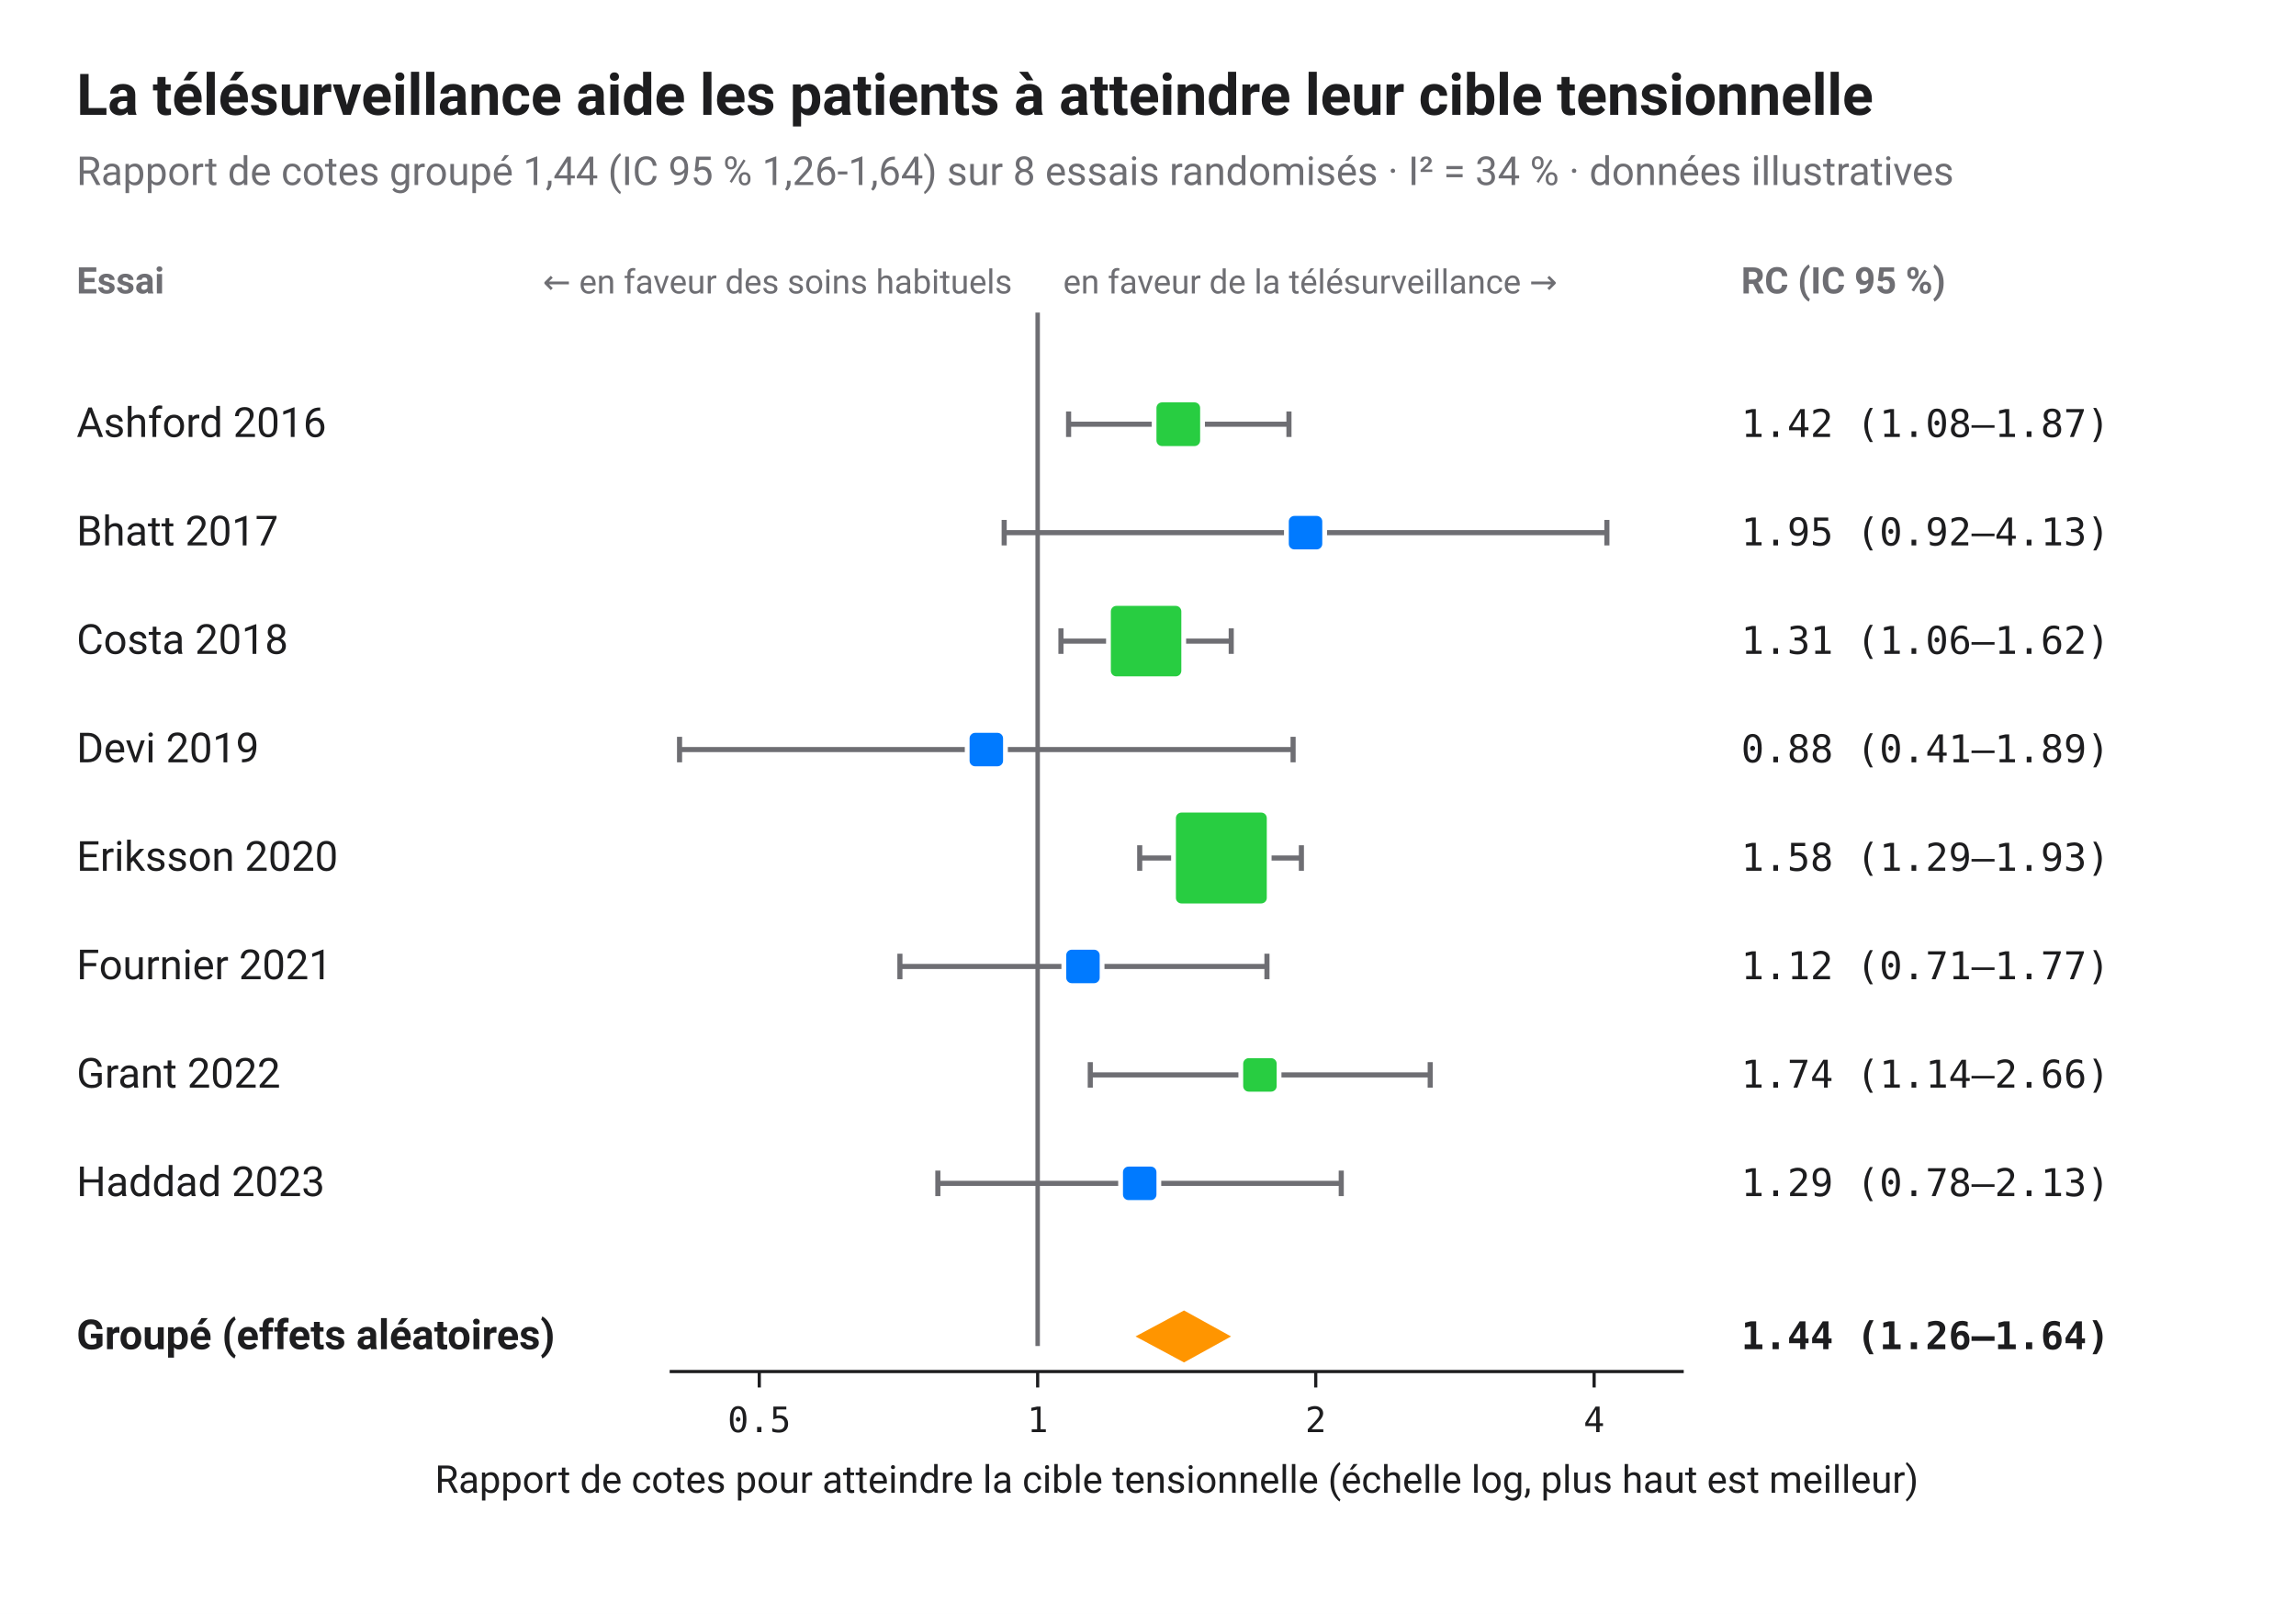
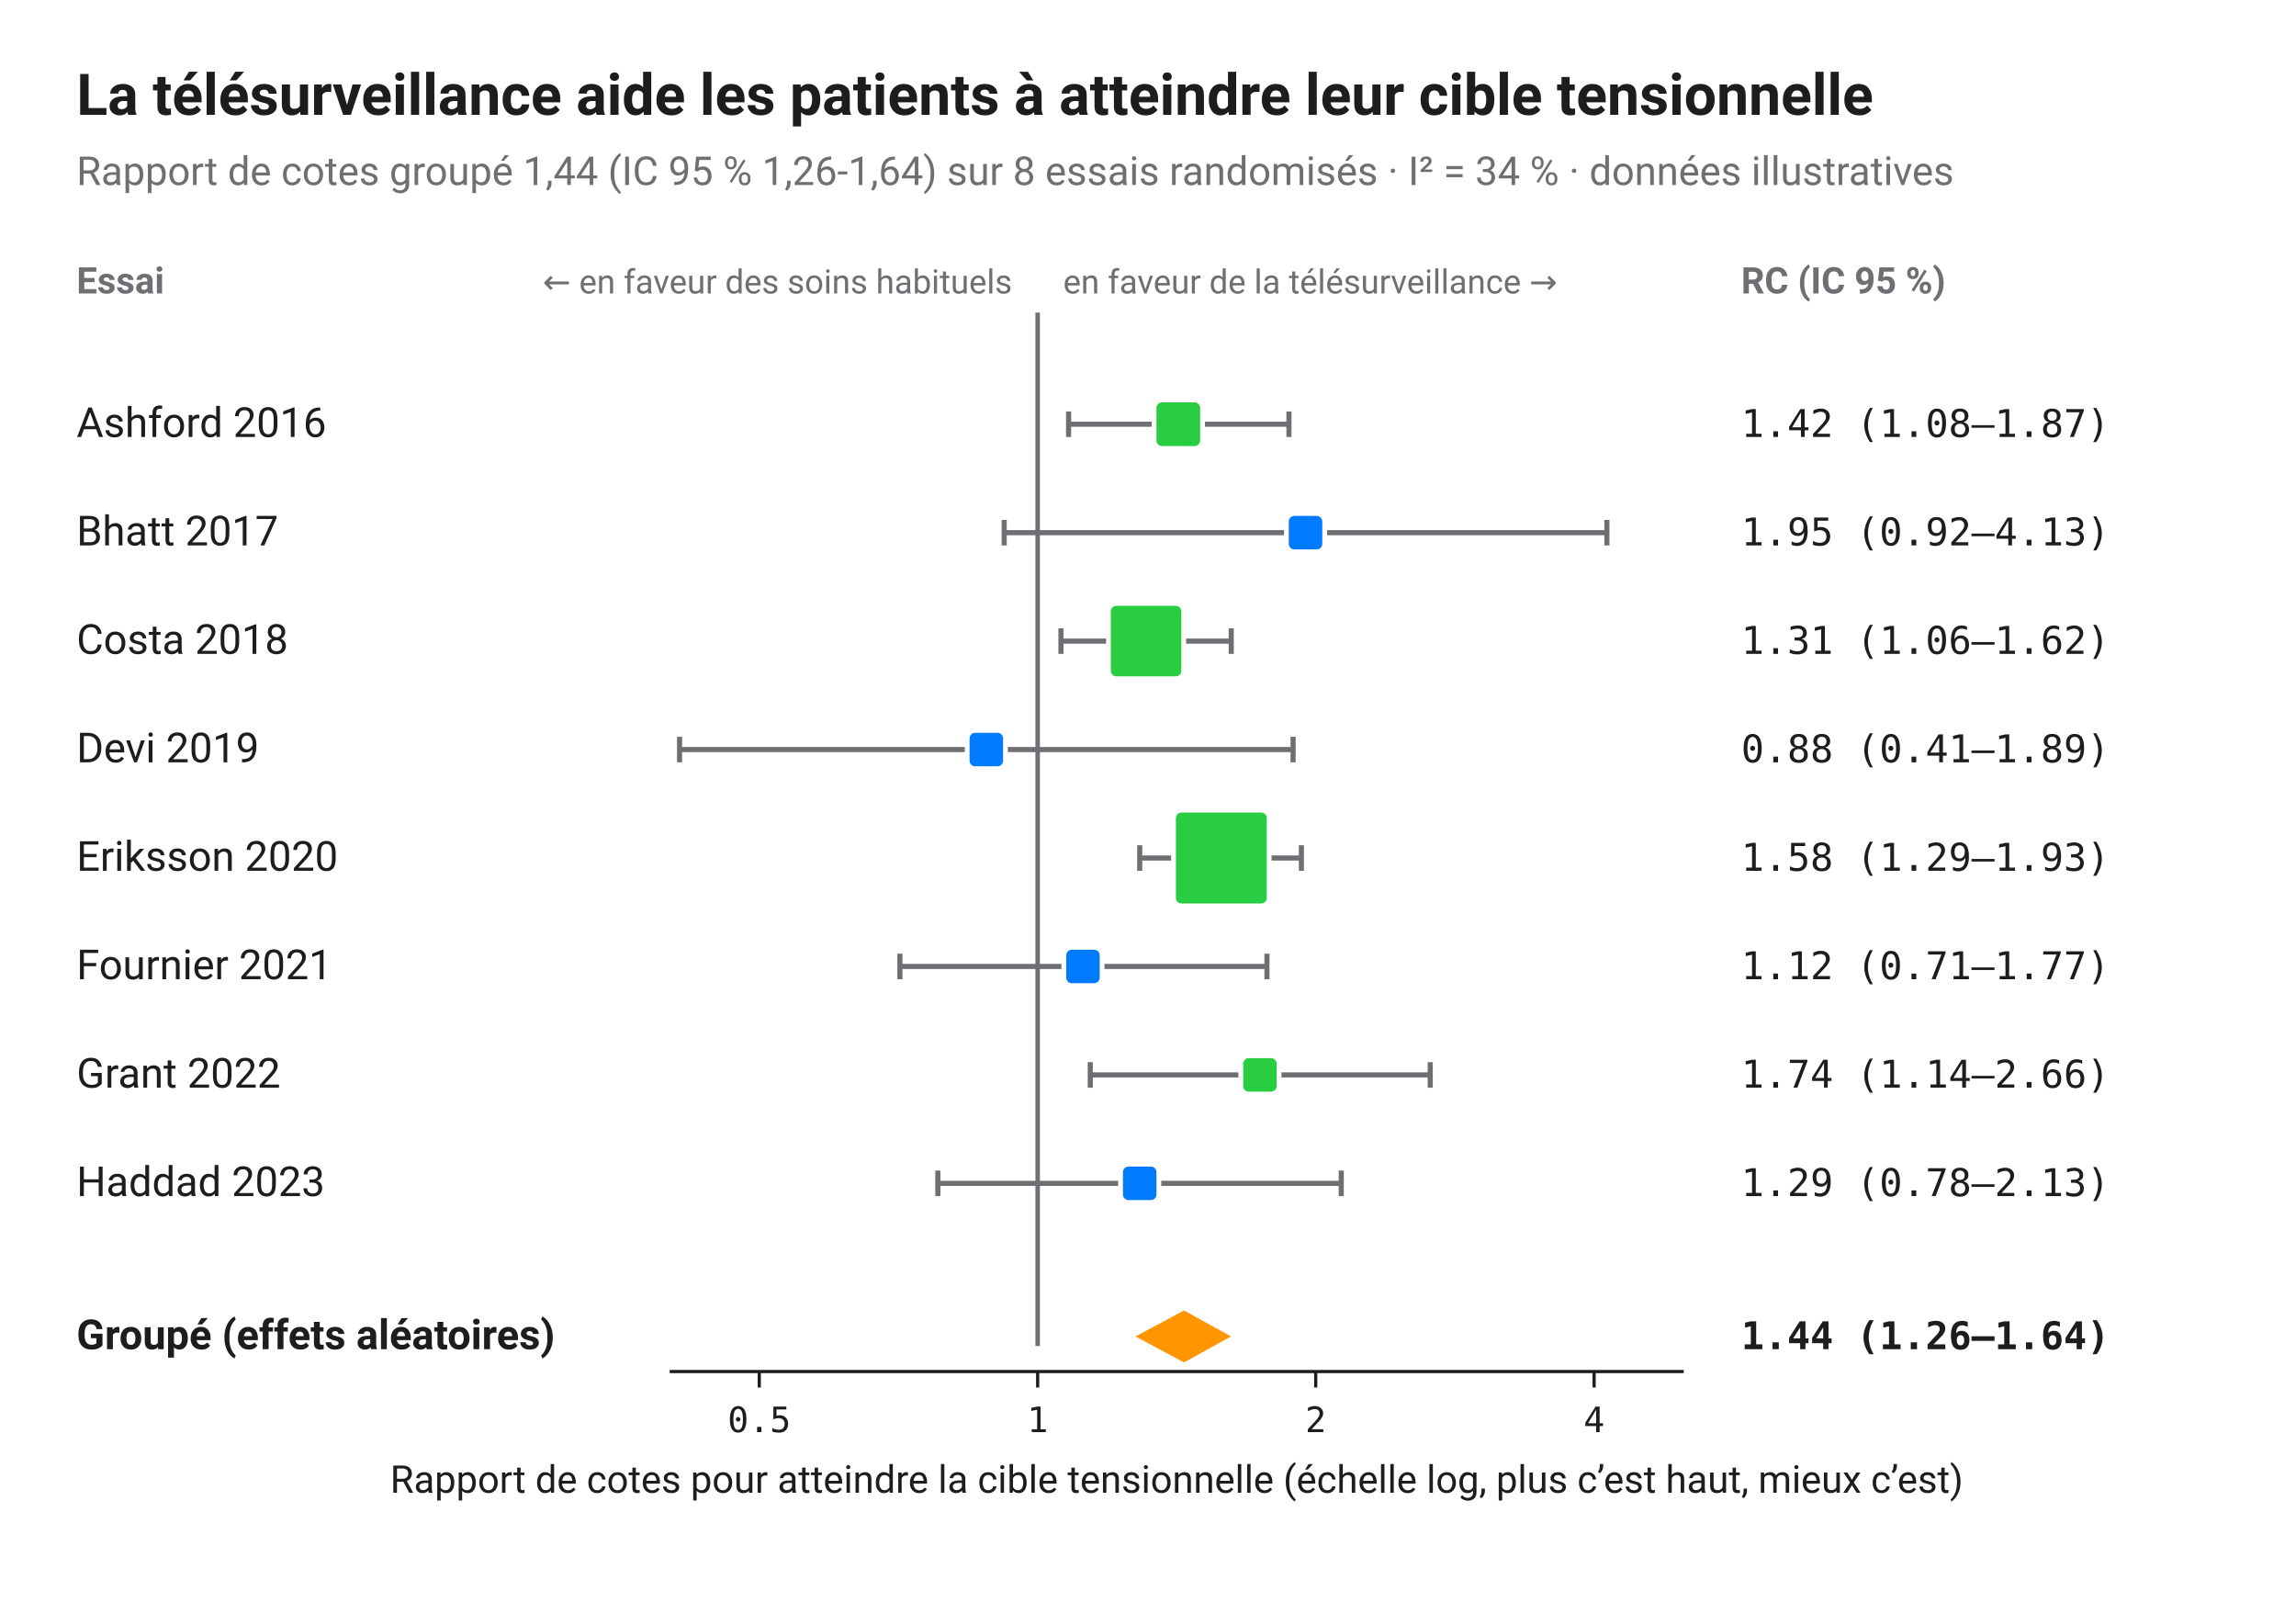
<svg xmlns="http://www.w3.org/2000/svg" width="720" height="506" viewBox="0 0 720 506" font-family="Roboto, system-ui, sans-serif" role="img" aria-labelledby="fp-title fp-desc">
  <style>.row{cursor:pointer}.row .whisker,.row .cap{stroke:#6E6E73;stroke-width:1.6}.row:hover .whisker,.row:focus .whisker,.row:hover .cap,.row:focus .cap{stroke:#6E6E73;stroke-width:2.4}.row:hover .box,.row:focus .box,.row:hover .diamond,.row:focus .diamond,.row:hover .dot,.row:focus .dot{stroke:#FFFFFF;stroke-width:2.4}.row:focus{outline:none}.row:hover .rowbg,.row:focus .rowbg{fill:#F5F5F7}@media (prefers-reduced-motion:reduce){.grow{animation:none}[data-anim]{opacity:1 !important}}</style>
  <rect width="720" height="506" fill="#FFFFFF" />
  <text x="24" y="36" font-size="18" font-weight="700" fill="#1D1D1F">La télésurveillance aide les patients à atteindre leur cible tensionnelle</text>
  <text x="24" y="58" font-size="12.5" fill="#6E6E73">Rapport de cotes groupé 1,44 (IC 95 % 1,26-1,64) sur 8 essais randomisés · I² = 34 % · données illustratives</text>
  <text x="24" y="92" font-size="11.5" font-weight="700" fill="#6E6E73">Essai</text>
  <text x="546" y="92" font-size="11.5" font-weight="700" fill="#6E6E73">RC (IC 95 %)</text>
  <line x1="325.4" y1="98.0" x2="325.4" y2="422.0" stroke="#6E6E73" stroke-width="1.4" />
  <g class="row" tabindex="0" role="img" aria-label="Ashford 2016: OR 1.42 (95% CI 1.08–1.87), weight 12% — significant">
    <rect class="rowbg" x="18.0" y="116.0" width="684.0" height="34.0" rx="7" fill="none" />
    <text x="24" y="137.0" font-size="13" fill="#1D1D1F">Ashford 2016</text>
    <line class="whisker" x1="335.1" y1="133.0" x2="404.2" y2="133.0" />
    <line class="cap" x1="335.1" y1="129.0" x2="335.1" y2="137.0" />
    <line class="cap" x1="404.2" y1="129.0" x2="404.2" y2="137.0" />
    <rect class="box" x="361.9" y="125.4" width="15.2" height="15.2" rx="2.5" fill="#28CD41" stroke="#FFFFFF" stroke-width="1.5" stroke-linejoin="round" />
    <text x="546" y="137.0" font-size="12" font-family="Roboto Mono, monospace" fill="#1D1D1F">1.42 (1.08–1.87)</text>
  </g>
  <g class="row" tabindex="0" role="img" aria-label="Bhatt 2017: OR 1.95 (95% CI 0.92–4.13), weight 1% — crosses the null">
    <rect class="rowbg" x="18.0" y="150.0" width="684.0" height="34.0" rx="7" fill="none" />
    <text x="24" y="171.0" font-size="13" fill="#1D1D1F">Bhatt 2017</text>
    <line class="whisker" x1="314.9" y1="167.0" x2="503.9" y2="167.0" />
    <line class="cap" x1="314.9" y1="163.0" x2="314.9" y2="171.0" />
    <line class="cap" x1="503.9" y1="163.0" x2="503.9" y2="171.0" />
    <rect class="box" x="403.4" y="161.0" width="12.0" height="12.0" rx="2.5" fill="#007AFF" stroke="#FFFFFF" stroke-width="1.5" stroke-linejoin="round" />
    <text x="546" y="171.0" font-size="12" font-family="Roboto Mono, monospace" fill="#1D1D1F">1.95 (0.92–4.13)</text>
  </g>
  <g class="row" tabindex="0" role="img" aria-label="Costa 2018: OR 1.31 (95% CI 1.06–1.62), weight 30% — significant">
    <rect class="rowbg" x="18.0" y="184.0" width="684.0" height="34.0" rx="7" fill="none" />
    <text x="24" y="205.0" font-size="13" fill="#1D1D1F">Costa 2018</text>
    <line class="whisker" x1="332.7" y1="201.0" x2="386.1" y2="201.0" />
    <line class="cap" x1="332.7" y1="197.0" x2="332.7" y2="205.0" />
    <line class="cap" x1="386.1" y1="197.0" x2="386.1" y2="205.0" />
    <rect class="box" x="347.6" y="189.2" width="23.6" height="23.6" rx="2.5" fill="#28CD41" stroke="#FFFFFF" stroke-width="1.5" stroke-linejoin="round" />
    <text x="546" y="205.0" font-size="12" font-family="Roboto Mono, monospace" fill="#1D1D1F">1.31 (1.06–1.62)</text>
  </g>
  <g class="row" tabindex="0" role="img" aria-label="Devi 2019: OR 0.88 (95% CI 0.41–1.89), weight 0% — crosses the null">
    <rect class="rowbg" x="18.0" y="218.0" width="684.0" height="34.0" rx="7" fill="none" />
    <text x="24" y="239.0" font-size="13" fill="#1D1D1F">Devi 2019</text>
    <line class="whisker" x1="213.1" y1="235.0" x2="405.5" y2="235.0" />
    <line class="cap" x1="213.1" y1="231.0" x2="213.1" y2="239.0" />
    <line class="cap" x1="405.5" y1="231.0" x2="405.5" y2="239.0" />
    <rect class="box" x="303.3" y="229.0" width="12.0" height="12.0" rx="2.5" fill="#007AFF" stroke="#FFFFFF" stroke-width="1.5" stroke-linejoin="round" />
    <text x="546" y="239.0" font-size="12" font-family="Roboto Mono, monospace" fill="#1D1D1F">0.88 (0.41–1.89)</text>
  </g>
  <g class="row" tabindex="0" role="img" aria-label="Eriksson 2020: OR 1.58 (95% CI 1.29–1.93), weight 49% — significant">
    <rect class="rowbg" x="18.0" y="252.0" width="684.0" height="34.0" rx="7" fill="none" />
    <text x="24" y="273.0" font-size="13" fill="#1D1D1F">Eriksson 2020</text>
    <line class="whisker" x1="357.4" y1="269.0" x2="408.1" y2="269.0" />
    <line class="cap" x1="357.4" y1="265.0" x2="357.4" y2="273.0" />
    <line class="cap" x1="408.1" y1="265.0" x2="408.1" y2="273.0" />
    <rect class="box" x="368.0" y="254.0" width="30.0" height="30.0" rx="2.5" fill="#28CD41" stroke="#FFFFFF" stroke-width="1.5" stroke-linejoin="round" />
    <text x="546" y="273.0" font-size="12" font-family="Roboto Mono, monospace" fill="#1D1D1F">1.58 (1.29–1.93)</text>
  </g>
  <g class="row" tabindex="0" role="img" aria-label="Fournier 2021: OR 1.12 (95% CI 0.71–1.77), weight 2% — crosses the null">
    <rect class="rowbg" x="18.0" y="286.0" width="684.0" height="34.0" rx="7" fill="none" />
    <text x="24" y="307.0" font-size="13" fill="#1D1D1F">Fournier 2021</text>
    <line class="whisker" x1="282.2" y1="303.0" x2="397.3" y2="303.0" />
    <line class="cap" x1="282.2" y1="299.0" x2="282.2" y2="307.0" />
    <line class="cap" x1="397.3" y1="299.0" x2="397.3" y2="307.0" />
    <rect class="box" x="333.6" y="297.0" width="12.0" height="12.0" rx="2.5" fill="#007AFF" stroke="#FFFFFF" stroke-width="1.5" stroke-linejoin="round" />
    <text x="546" y="307.0" font-size="12" font-family="Roboto Mono, monospace" fill="#1D1D1F">1.12 (0.71–1.77)</text>
  </g>
  <g class="row" tabindex="0" role="img" aria-label="Grant 2022: OR 1.74 (95% CI 1.14–2.66), weight 4% — significant">
    <rect class="rowbg" x="18.0" y="320.0" width="684.0" height="34.0" rx="7" fill="none" />
    <text x="24" y="341.0" font-size="13" fill="#1D1D1F">Grant 2022</text>
    <line class="whisker" x1="341.9" y1="337.0" x2="448.5" y2="337.0" />
    <line class="cap" x1="341.9" y1="333.0" x2="341.9" y2="341.0" />
    <line class="cap" x1="448.5" y1="333.0" x2="448.5" y2="341.0" />
    <rect class="box" x="389.1" y="331.0" width="12.0" height="12.0" rx="2.5" fill="#28CD41" stroke="#FFFFFF" stroke-width="1.5" stroke-linejoin="round" />
    <text x="546" y="341.0" font-size="12" font-family="Roboto Mono, monospace" fill="#1D1D1F">1.74 (1.14–2.66)</text>
  </g>
  <g class="row" tabindex="0" role="img" aria-label="Haddad 2023: OR 1.29 (95% CI 0.78–2.13), weight 2% — crosses the null">
    <rect class="rowbg" x="18.0" y="354.0" width="684.0" height="34.0" rx="7" fill="none" />
    <text x="24" y="375.0" font-size="13" fill="#1D1D1F">Haddad 2023</text>
    <line class="whisker" x1="294.1" y1="371.0" x2="420.6" y2="371.0" />
    <line class="cap" x1="294.1" y1="367.0" x2="294.1" y2="375.0" />
    <line class="cap" x1="420.6" y1="367.0" x2="420.6" y2="375.0" />
    <rect class="box" x="351.4" y="365.0" width="12.0" height="12.0" rx="2.5" fill="#007AFF" stroke="#FFFFFF" stroke-width="1.5" stroke-linejoin="round" />
    <text x="546" y="375.0" font-size="12" font-family="Roboto Mono, monospace" fill="#1D1D1F">1.29 (0.78–2.13)</text>
  </g>
  <g class="row" tabindex="0" role="img" aria-label="Pooled random-effects OR 1.44 (95% CI 1.26–1.64), I² = 34%">
    <rect class="rowbg" x="18.0" y="402.0" width="684.0" height="34.0" rx="7" fill="none" />
    <text x="24" y="423.0" font-size="13" font-weight="700" fill="#1D1D1F">Groupé (effets aléatoires)</text>
    <polygon class="diamond" points="354.5,419.0 371.3,410.0 387.6,419.0 371.3,428.0" fill="#FF9500" stroke="#FFFFFF" stroke-width="1.5" stroke-linejoin="round" />
    <text x="546" y="423.0" font-size="12" font-weight="700" font-family="Roboto Mono, monospace" fill="#1D1D1F">1.44 (1.26–1.64)</text>
  </g>
  <line x1="210.0" y1="430.0" x2="528.0" y2="430.0" stroke="#1D1D1F" stroke-width="1" />
  <line x1="238.1" y1="430.0" x2="238.1" y2="435.0" stroke="#1D1D1F" stroke-width="1" />
  <text x="238.1" y="449.0" font-size="11" font-family="Roboto Mono, monospace" fill="#1D1D1F" text-anchor="middle">0.5</text>
  <line x1="325.4" y1="430.0" x2="325.4" y2="435.0" stroke="#1D1D1F" stroke-width="1" />
  <text x="325.4" y="449.0" font-size="11" font-family="Roboto Mono, monospace" fill="#1D1D1F" text-anchor="middle">1</text>
  <line x1="412.6" y1="430.0" x2="412.6" y2="435.0" stroke="#1D1D1F" stroke-width="1" />
  <text x="412.6" y="449.0" font-size="11" font-family="Roboto Mono, monospace" fill="#1D1D1F" text-anchor="middle">2</text>
  <line x1="499.9" y1="430.0" x2="499.9" y2="435.0" stroke="#1D1D1F" stroke-width="1" />
  <text x="499.9" y="449.0" font-size="11" font-family="Roboto Mono, monospace" fill="#1D1D1F" text-anchor="middle">4</text>
-   <text x="369.0" y="468.0" font-size="12" fill="#1D1D1F" text-anchor="middle">Rapport de cotes pour atteindre la cible tensionnelle (échelle log, plus haut est meilleur)</text>
+   <text x="369.0" y="468.0" font-size="12" fill="#1D1D1F" text-anchor="middle">Rapport de cotes pour atteindre la cible tensionnelle (échelle log, plus c’est haut, mieux c’est)</text>
  <text x="317.4" y="92.0" font-size="10.5" fill="#6E6E73" text-anchor="end">← en faveur des soins habituels</text>
  <text x="333.4" y="92.0" font-size="10.5" fill="#6E6E73">en faveur de la télésurveillance →</text>
  <g data-fs-internal="" role="button" tabindex="0" aria-label="Toggle fullscreen" transform="translate(672,14)" style="display:none;cursor:pointer">
    <rect x="0" y="0" width="34" height="34" rx="8" fill="#F2F3F5" />
    <path d="M6 13 V6 h7 M28 13 V6 h-7 M6 21 v7 h7 M28 21 v7 h-7" fill="none" stroke="#1D1D1F" stroke-width="2" stroke-linecap="round" />
  </g>
</svg>
